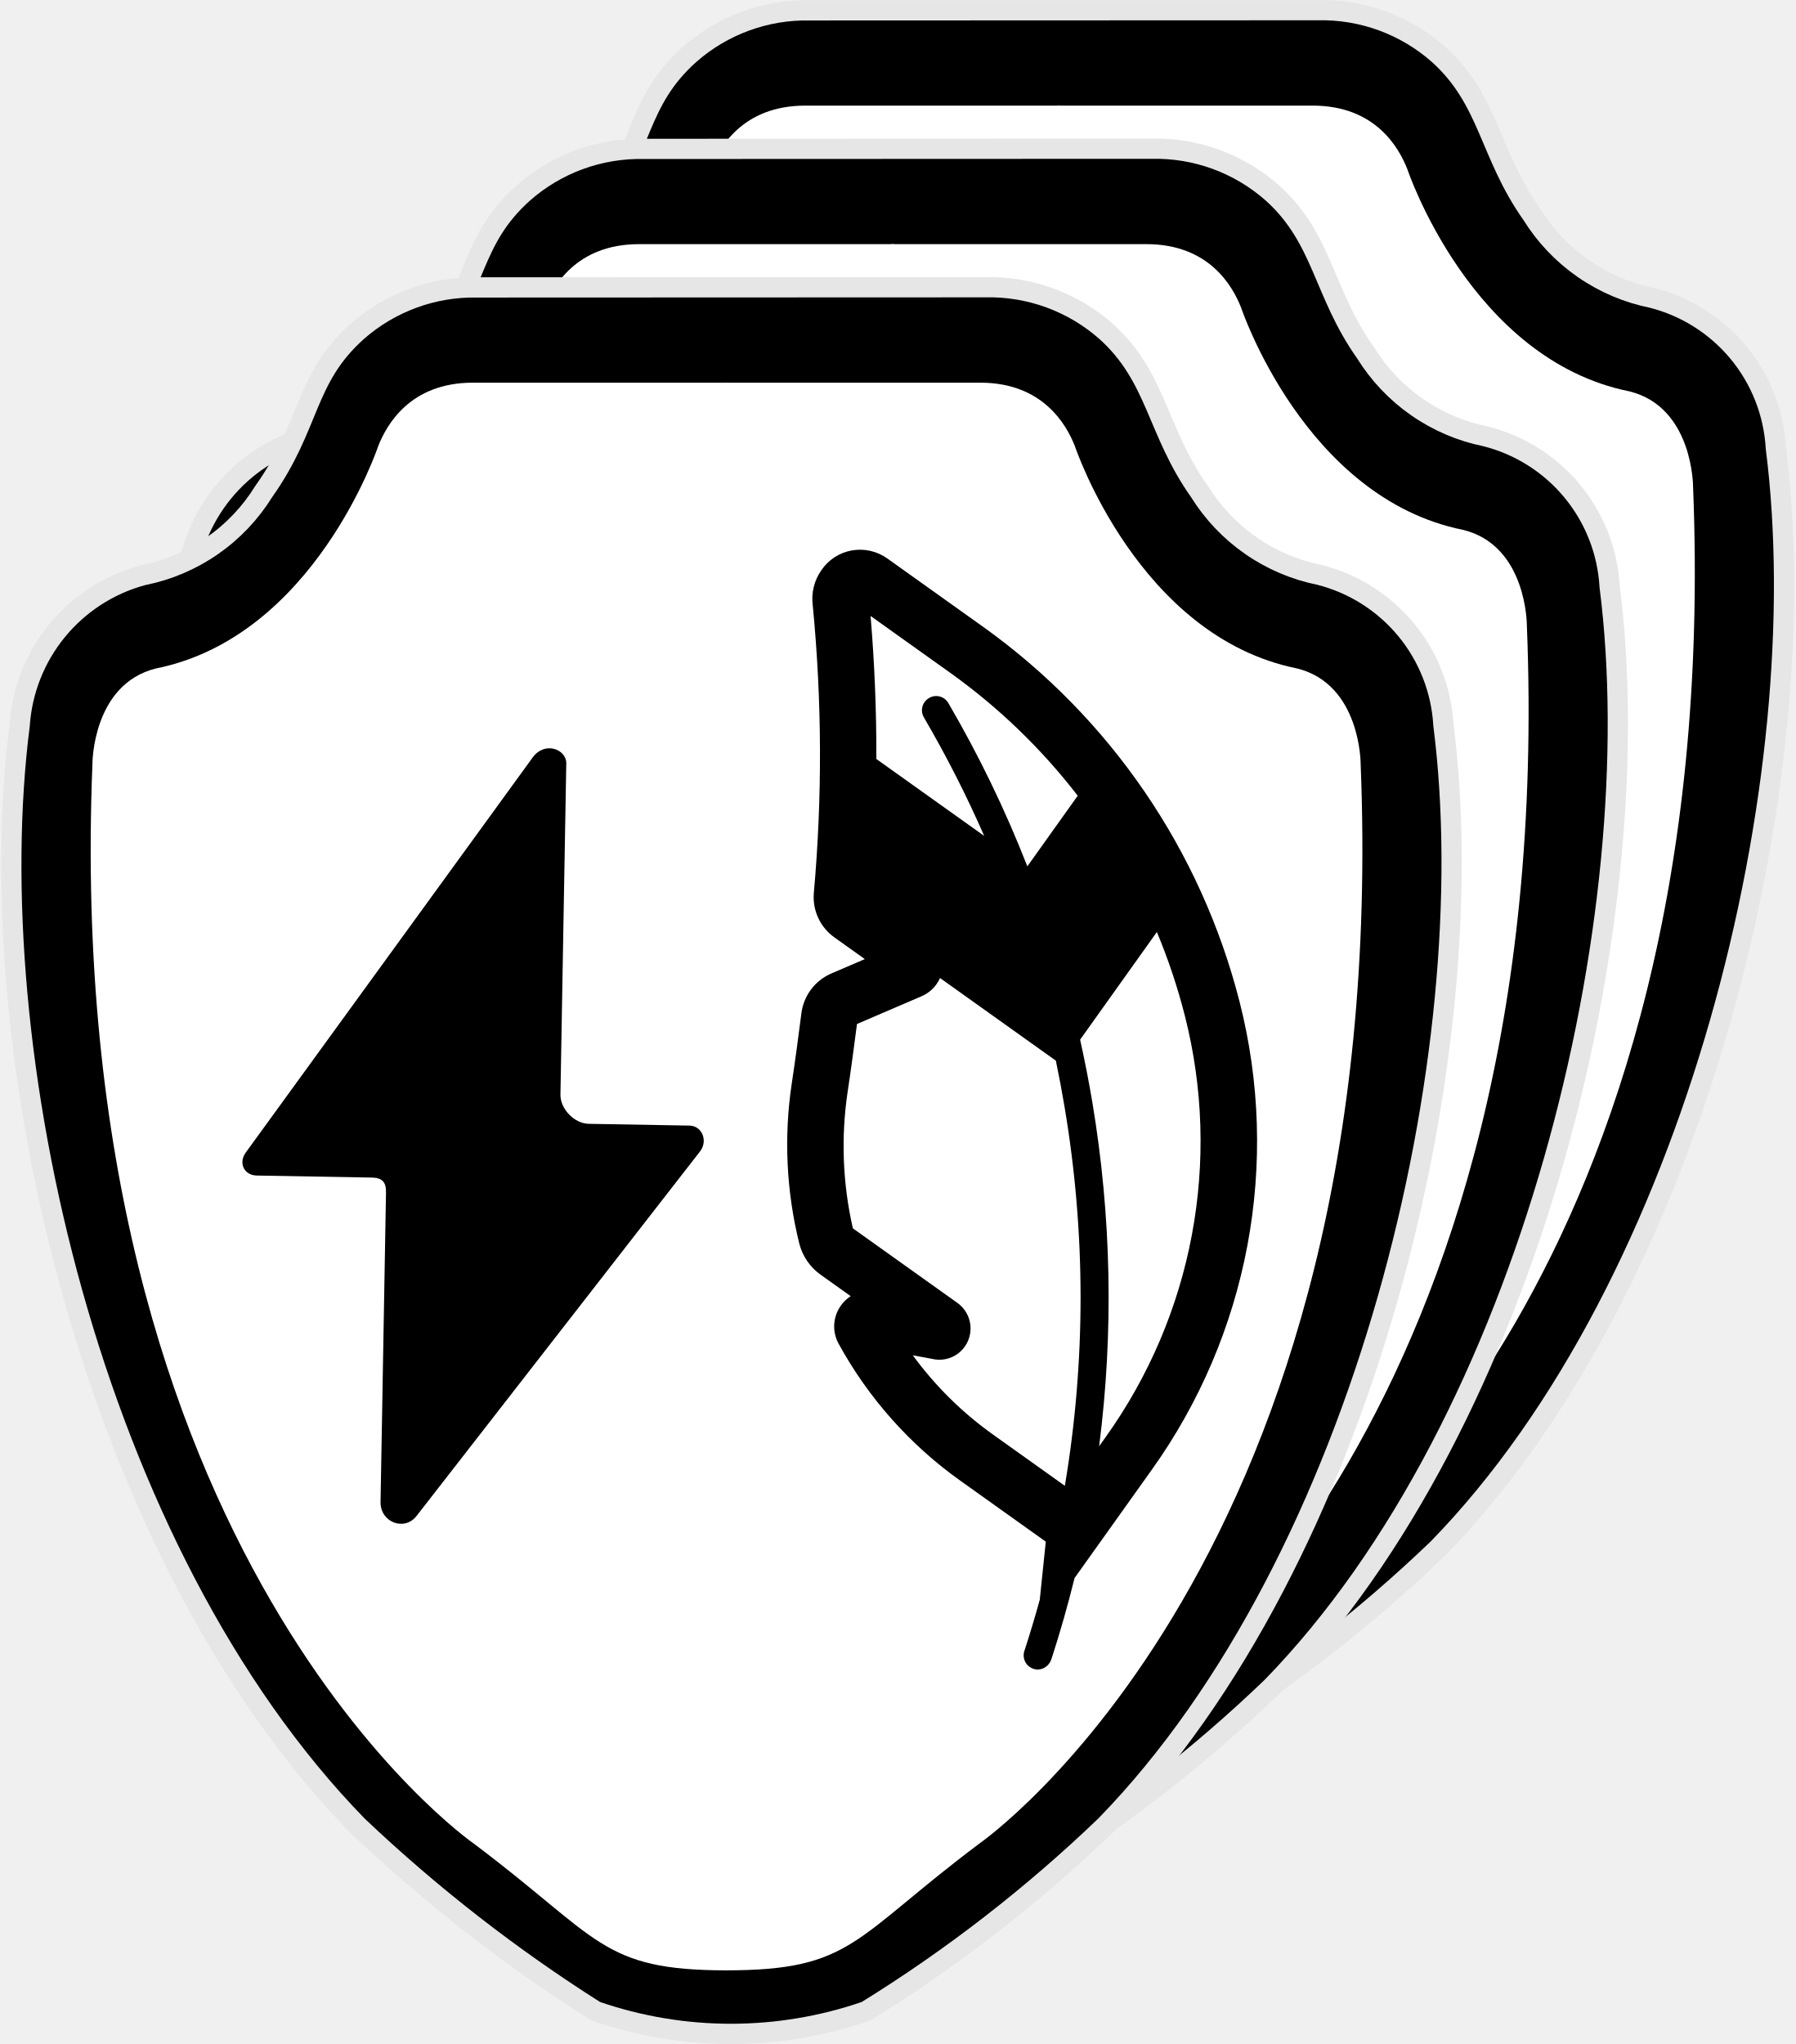
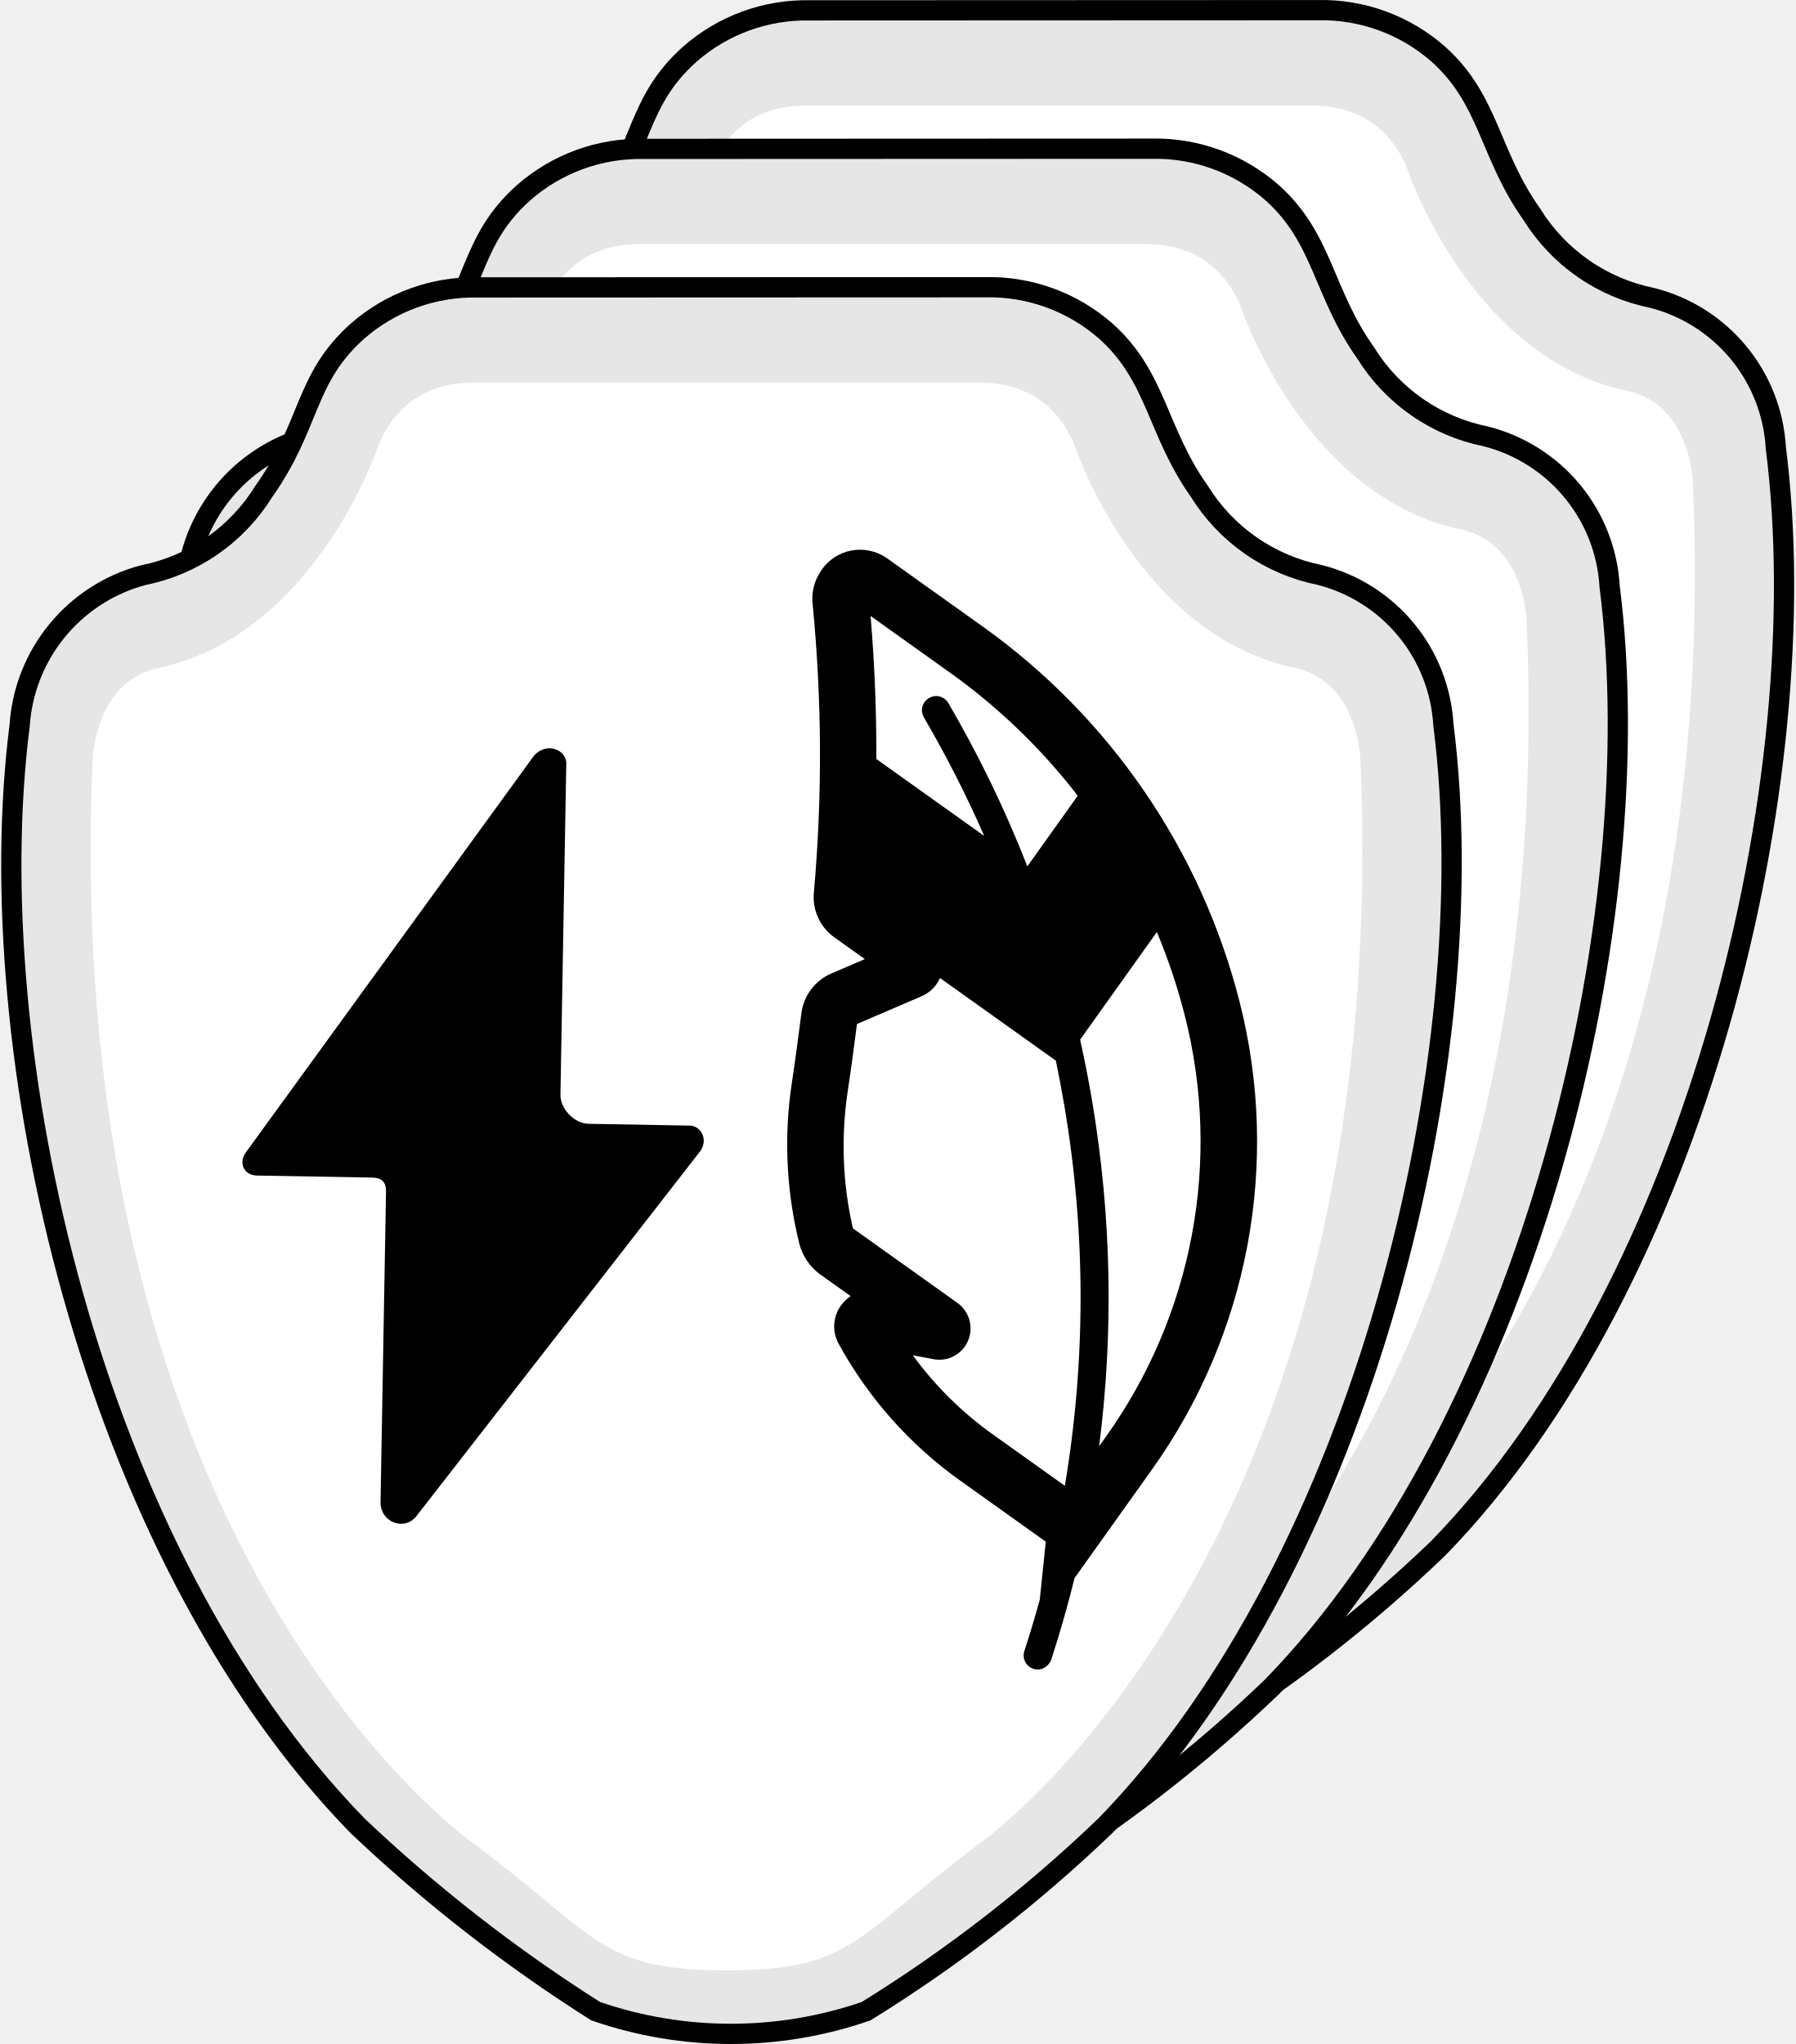
<svg xmlns="http://www.w3.org/2000/svg" width="355" height="404" viewBox="0 0 355 404" fill="none">
-   <path d="M160.155 2.047C151.395 1.855 142.881 4.965 136.306 10.758C125.8 20.172 127.218 29.172 117.842 42.402C115.221 46.63 111.762 50.277 107.677 53.116C103.593 55.955 98.969 57.927 94.093 58.909L93.729 58.996C87.14 60.819 81.279 64.643 76.957 69.941C72.635 75.239 70.066 81.748 69.604 88.569C61.458 152.447 83.411 251.749 136.406 306.113C150.865 319.827 166.626 332.097 183.465 342.752C200.783 348.733 219.607 348.733 236.925 342.752C253.948 332.23 269.812 319.935 284.248 306.074C335.549 253.455 359.36 153.716 351.05 88.532C350.655 81.626 348.068 75.026 343.663 69.691C339.259 64.357 333.269 60.566 326.562 58.87C321.685 57.888 317.061 55.916 312.977 53.077C308.892 50.238 305.434 46.593 302.813 42.365C294.328 30.39 294.44 19.771 284.347 10.721C277.773 4.927 269.26 1.817 260.498 2.008L160.155 2.047Z" fill="black" stroke="#E6E6E6" stroke-width="4" />
+   <path d="M160.155 2.047C151.395 1.855 142.881 4.965 136.306 10.758C125.8 20.172 127.218 29.172 117.842 42.402C115.221 46.63 111.762 50.277 107.677 53.116C103.593 55.955 98.969 57.927 94.093 58.909L93.729 58.996C87.14 60.819 81.279 64.643 76.957 69.941C72.635 75.239 70.066 81.748 69.604 88.569C61.458 152.447 83.411 251.749 136.406 306.113C150.865 319.827 166.626 332.096 183.465 342.752C200.783 348.733 219.607 348.733 236.925 342.752C253.948 332.23 269.812 319.935 284.248 306.074C335.549 253.455 359.36 153.716 351.05 88.532C350.655 81.626 348.068 75.026 343.663 69.691C339.259 64.357 333.269 60.566 326.562 58.87C321.685 57.888 317.061 55.916 312.977 53.077C308.892 50.238 305.434 46.593 302.813 42.365C294.328 30.39 294.439 19.771 284.347 10.721C277.773 4.927 269.26 1.817 260.498 2.008L160.155 2.047Z" fill="#E6E6E6" stroke="black" stroke-width="4" />
  <path d="M259.486 20.875H209.165L168.82 176.759L209.165 334.682C234.27 334.682 234.27 328.405 259.374 309.577C259.374 309.577 340.964 253.092 334.688 96.189C334.688 96.189 334.718 80.498 322.136 77.36C290.755 71.084 278.203 33.427 278.203 33.427C276.546 29.234 271.927 20.875 259.486 20.875Z" fill="white" />
  <path d="M159.19 20.875H209.51V334.682C184.406 334.682 184.406 328.405 159.301 309.577C159.301 309.577 77.711 253.092 83.987 96.189C83.987 96.189 83.957 80.498 96.54 77.36C127.92 71.084 140.473 33.427 140.473 33.427C142.129 29.234 146.749 20.875 159.19 20.875Z" fill="white" />
-   <path d="M127.298 29.428C118.538 29.236 110.024 32.345 103.449 38.139C92.943 47.553 94.361 56.553 84.985 69.783C82.364 74.011 78.905 77.658 74.82 80.497C70.736 83.336 66.113 85.307 61.236 86.29L60.872 86.377C54.283 88.2 48.422 92.024 44.1 97.322C39.779 102.62 37.209 109.128 36.747 115.95C28.601 179.828 50.554 279.13 103.55 333.494C118.008 347.208 133.769 359.477 150.608 370.133C167.926 376.114 186.75 376.114 204.068 370.133C221.091 359.61 236.955 347.315 251.391 333.455C302.692 280.836 326.503 181.097 318.193 115.913C317.798 109.007 315.211 102.407 310.806 97.072C306.402 91.738 300.412 87.947 293.705 86.251C288.829 85.269 284.204 83.297 280.12 80.458C276.035 77.619 272.577 73.974 269.956 69.746C261.471 57.771 261.583 47.152 251.491 38.102C244.916 32.308 236.403 29.198 227.641 29.389L127.298 29.428Z" fill="black" stroke="#E6E6E6" stroke-width="4" />
+   <path d="M127.298 29.428C118.538 29.236 110.024 32.345 103.449 38.139C92.943 47.553 94.361 56.553 84.985 69.783C82.364 74.011 78.905 77.658 74.82 80.497C70.736 83.336 66.113 85.307 61.236 86.29L60.872 86.377C54.283 88.2 48.422 92.024 44.1 97.322C39.779 102.62 37.209 109.128 36.747 115.95C28.601 179.828 50.554 279.13 103.55 333.494C118.008 347.208 133.769 359.477 150.608 370.133C167.926 376.114 186.75 376.114 204.068 370.133C221.091 359.61 236.955 347.315 251.391 333.455C302.693 280.836 326.503 181.097 318.193 115.913C317.798 109.007 315.211 102.407 310.806 97.072C306.402 91.738 300.412 87.947 293.705 86.251C288.829 85.269 284.204 83.297 280.12 80.458C276.035 77.619 272.577 73.974 269.956 69.746C261.471 57.771 261.583 47.152 251.491 38.102C244.916 32.308 236.403 29.198 227.641 29.389L127.298 29.428Z" fill="#E6E6E6" stroke="black" stroke-width="4" />
  <path d="M226.629 48.256H176.308L135.963 204.14L176.308 362.062C201.413 362.062 201.413 355.786 226.517 336.958C226.517 336.958 308.107 280.473 301.831 123.569C301.831 123.569 301.861 107.879 289.279 104.741C257.898 98.465 245.346 60.808 245.346 60.808C243.689 56.615 239.07 48.256 226.629 48.256Z" fill="white" />
  <path d="M126.333 48.256H176.654V362.062C151.549 362.062 151.549 355.786 126.444 336.958C126.444 336.958 44.854 280.473 51.13 123.569C51.13 123.569 51.1 107.879 63.683 104.741C95.063 98.465 107.616 60.808 107.616 60.808C109.272 56.615 113.892 48.256 126.333 48.256Z" fill="white" />
-   <path d="M94.441 56.809C85.681 56.618 77.166 59.727 70.592 65.52C60.086 74.934 61.504 83.934 52.127 97.164C49.507 101.392 46.048 105.039 41.963 107.878C37.878 110.717 33.255 112.689 28.379 113.671L28.015 113.758C21.426 115.581 15.565 119.406 11.243 124.703C6.921 130.001 4.352 136.51 3.89 143.331C-4.257 207.209 17.697 306.512 70.692 360.876C85.151 374.589 100.912 386.859 117.751 397.514C135.069 403.495 153.892 403.495 171.211 397.514C188.234 386.992 204.098 374.697 218.534 360.837C269.835 308.218 293.645 208.478 285.336 143.294C284.94 136.388 282.353 129.788 277.949 124.453C273.544 119.119 267.554 115.328 260.848 113.633C255.971 112.65 251.347 110.678 247.262 107.839C243.178 105 239.72 101.355 237.099 97.127C228.613 85.152 228.725 74.533 218.633 65.483C212.058 59.69 203.545 56.579 194.784 56.771L94.441 56.809Z" fill="black" stroke="#E6E6E6" stroke-width="4" />
+   <path d="M94.441 56.809C85.681 56.618 77.166 59.727 70.592 65.52C60.086 74.934 61.504 83.934 52.127 97.164C49.507 101.392 46.048 105.039 41.963 107.878C37.878 110.717 33.255 112.689 28.379 113.671L28.015 113.758C21.426 115.581 15.565 119.406 11.243 124.703C6.921 130.001 4.352 136.51 3.89 143.331C-4.257 207.209 17.697 306.512 70.692 360.876C85.151 374.589 100.912 386.859 117.751 397.514C135.069 403.495 153.892 403.495 171.211 397.514C188.234 386.992 204.098 374.697 218.534 360.837C269.835 308.217 293.645 208.478 285.336 143.294C284.94 136.388 282.353 129.788 277.949 124.453C273.544 119.119 267.554 115.328 260.848 113.633C255.971 112.65 251.347 110.678 247.262 107.839C243.178 105 239.72 101.355 237.099 97.127C228.613 85.152 228.725 74.533 218.633 65.483C212.058 59.69 203.545 56.579 194.784 56.771L94.441 56.809Z" fill="#E6E6E6" stroke="black" stroke-width="4" />
  <path d="M193.772 75.637H143.451L103.105 231.521L143.451 389.444C168.555 389.444 168.555 383.168 193.66 364.339C193.66 364.339 275.25 307.854 268.974 150.951C268.974 150.951 269.004 135.26 256.421 132.122C225.041 125.846 212.488 88.189 212.488 88.189C210.832 83.996 206.212 75.637 193.772 75.637Z" fill="white" />
  <path d="M93.475 75.637H143.796V389.444C118.692 389.444 118.692 383.168 93.587 364.339C93.587 364.339 11.997 307.854 18.273 150.951C18.273 150.951 18.243 135.26 30.825 132.122C62.206 125.846 74.759 88.189 74.759 88.189C76.414 83.996 81.035 75.637 93.475 75.637Z" fill="white" />
  <g clip-path="url(#clip0_6000_287)">
    <path d="M205.542 316.182C204.61 319.578 203.599 322.943 202.513 326.271C202.053 327.59 202.625 329.096 203.97 329.713C205.497 330.459 207.276 329.6 207.84 327.943C209.56 322.663 211.082 317.322 212.421 311.9L227.69 290.494C237.135 277.278 243.582 262.161 246.582 246.197C249.581 230.233 249.061 213.807 245.057 198.065C237.443 168.125 219.475 141.847 194.338 123.888L175.37 110.359C174.365 109.647 173.229 109.143 172.028 108.875C170.826 108.607 169.583 108.581 168.371 108.798C167.154 109.015 165.993 109.475 164.958 110.152C163.923 110.83 163.036 111.709 162.349 112.738C160.951 114.731 160.349 117.175 160.66 119.59C162.5 138.538 162.571 157.617 160.872 176.579C160.743 178.259 161.052 179.944 161.768 181.47C162.483 182.995 163.582 184.31 164.956 185.285L170.96 189.567L164.353 192.403C162.764 193.085 161.38 194.171 160.34 195.552C159.299 196.933 158.638 198.562 158.421 200.278C157.963 203.863 157.087 210.499 156.514 214.16C154.928 224.725 155.44 235.499 158.022 245.865C158.652 248.278 160.096 250.4 162.111 251.87L168.161 256.185C167.406 256.682 166.75 257.315 166.226 258.051C165.44 259.146 164.983 260.443 164.909 261.789C164.836 263.134 165.148 264.473 165.811 265.647C171.693 276.372 179.93 285.624 189.903 292.707L206.733 304.712L205.542 316.182ZM210.501 293.674L196.392 283.61C190.263 279.256 184.876 273.943 180.44 267.874L184.247 268.579C185.592 268.906 187.009 268.77 188.268 268.191C189.526 267.613 190.552 266.626 191.18 265.391C191.863 264.056 192.039 262.518 191.675 261.063C191.311 259.608 190.431 258.335 189.199 257.479L168.594 242.782C166.579 233.951 166.225 224.823 167.55 215.862C168.101 212.385 168.919 206.188 169.409 202.393L182.202 196.899C183.343 196.402 184.333 195.612 185.071 194.608C185.37 194.201 185.623 193.766 185.827 193.309L208.724 209.641C209.354 212.659 209.925 215.698 210.437 218.755C214.652 243.735 214.657 268.915 210.501 293.674ZM173.24 150.016C173.268 140.586 172.888 131.155 172.097 121.75L187.849 132.985C197.465 139.855 205.935 148.056 213.044 157.276L203.086 171.237C198.74 160.12 193.532 149.345 187.47 138.961C186.736 137.682 185.092 137.196 183.768 137.898C182.3 138.704 181.827 140.426 182.666 141.848C187.097 149.436 191.063 157.234 194.56 165.223L173.24 150.016ZM228.692 184.215C230.933 189.58 232.79 195.128 234.238 200.821C237.837 214.99 238.301 229.773 235.599 244.14C232.897 258.507 227.093 272.111 218.593 284.005L217.279 285.847C220.165 263.296 219.722 240.487 215.925 217.797C215.227 213.661 214.424 209.557 213.517 205.49L228.692 184.215Z" fill="black" />
  </g>
  <path d="M105.312 149.696L48.593 227.786C47.077 229.865 48.256 232.304 50.758 232.348L73.512 232.749C75.502 232.784 76.342 233.596 76.306 235.643L75.227 296.87C75.156 300.908 80.015 302.758 82.403 299.557L138.408 227.549C139.98 225.471 138.789 222.519 136.287 222.475C136.287 222.475 119.222 222.174 116.377 222.124C113.533 222.074 110.739 219.179 110.789 216.335C110.839 213.491 111.892 153.76 111.942 150.916C111.992 148.072 107.701 146.438 105.312 149.696Z" fill="black" />
  <defs>
    <clipPath id="clip0_6000_287">
      <rect width="178.789" height="178.789" fill="white" transform="matrix(-0.814117 -0.580701 -0.580701 0.814117 312.207 201.1)" />
    </clipPath>
  </defs>
</svg>
